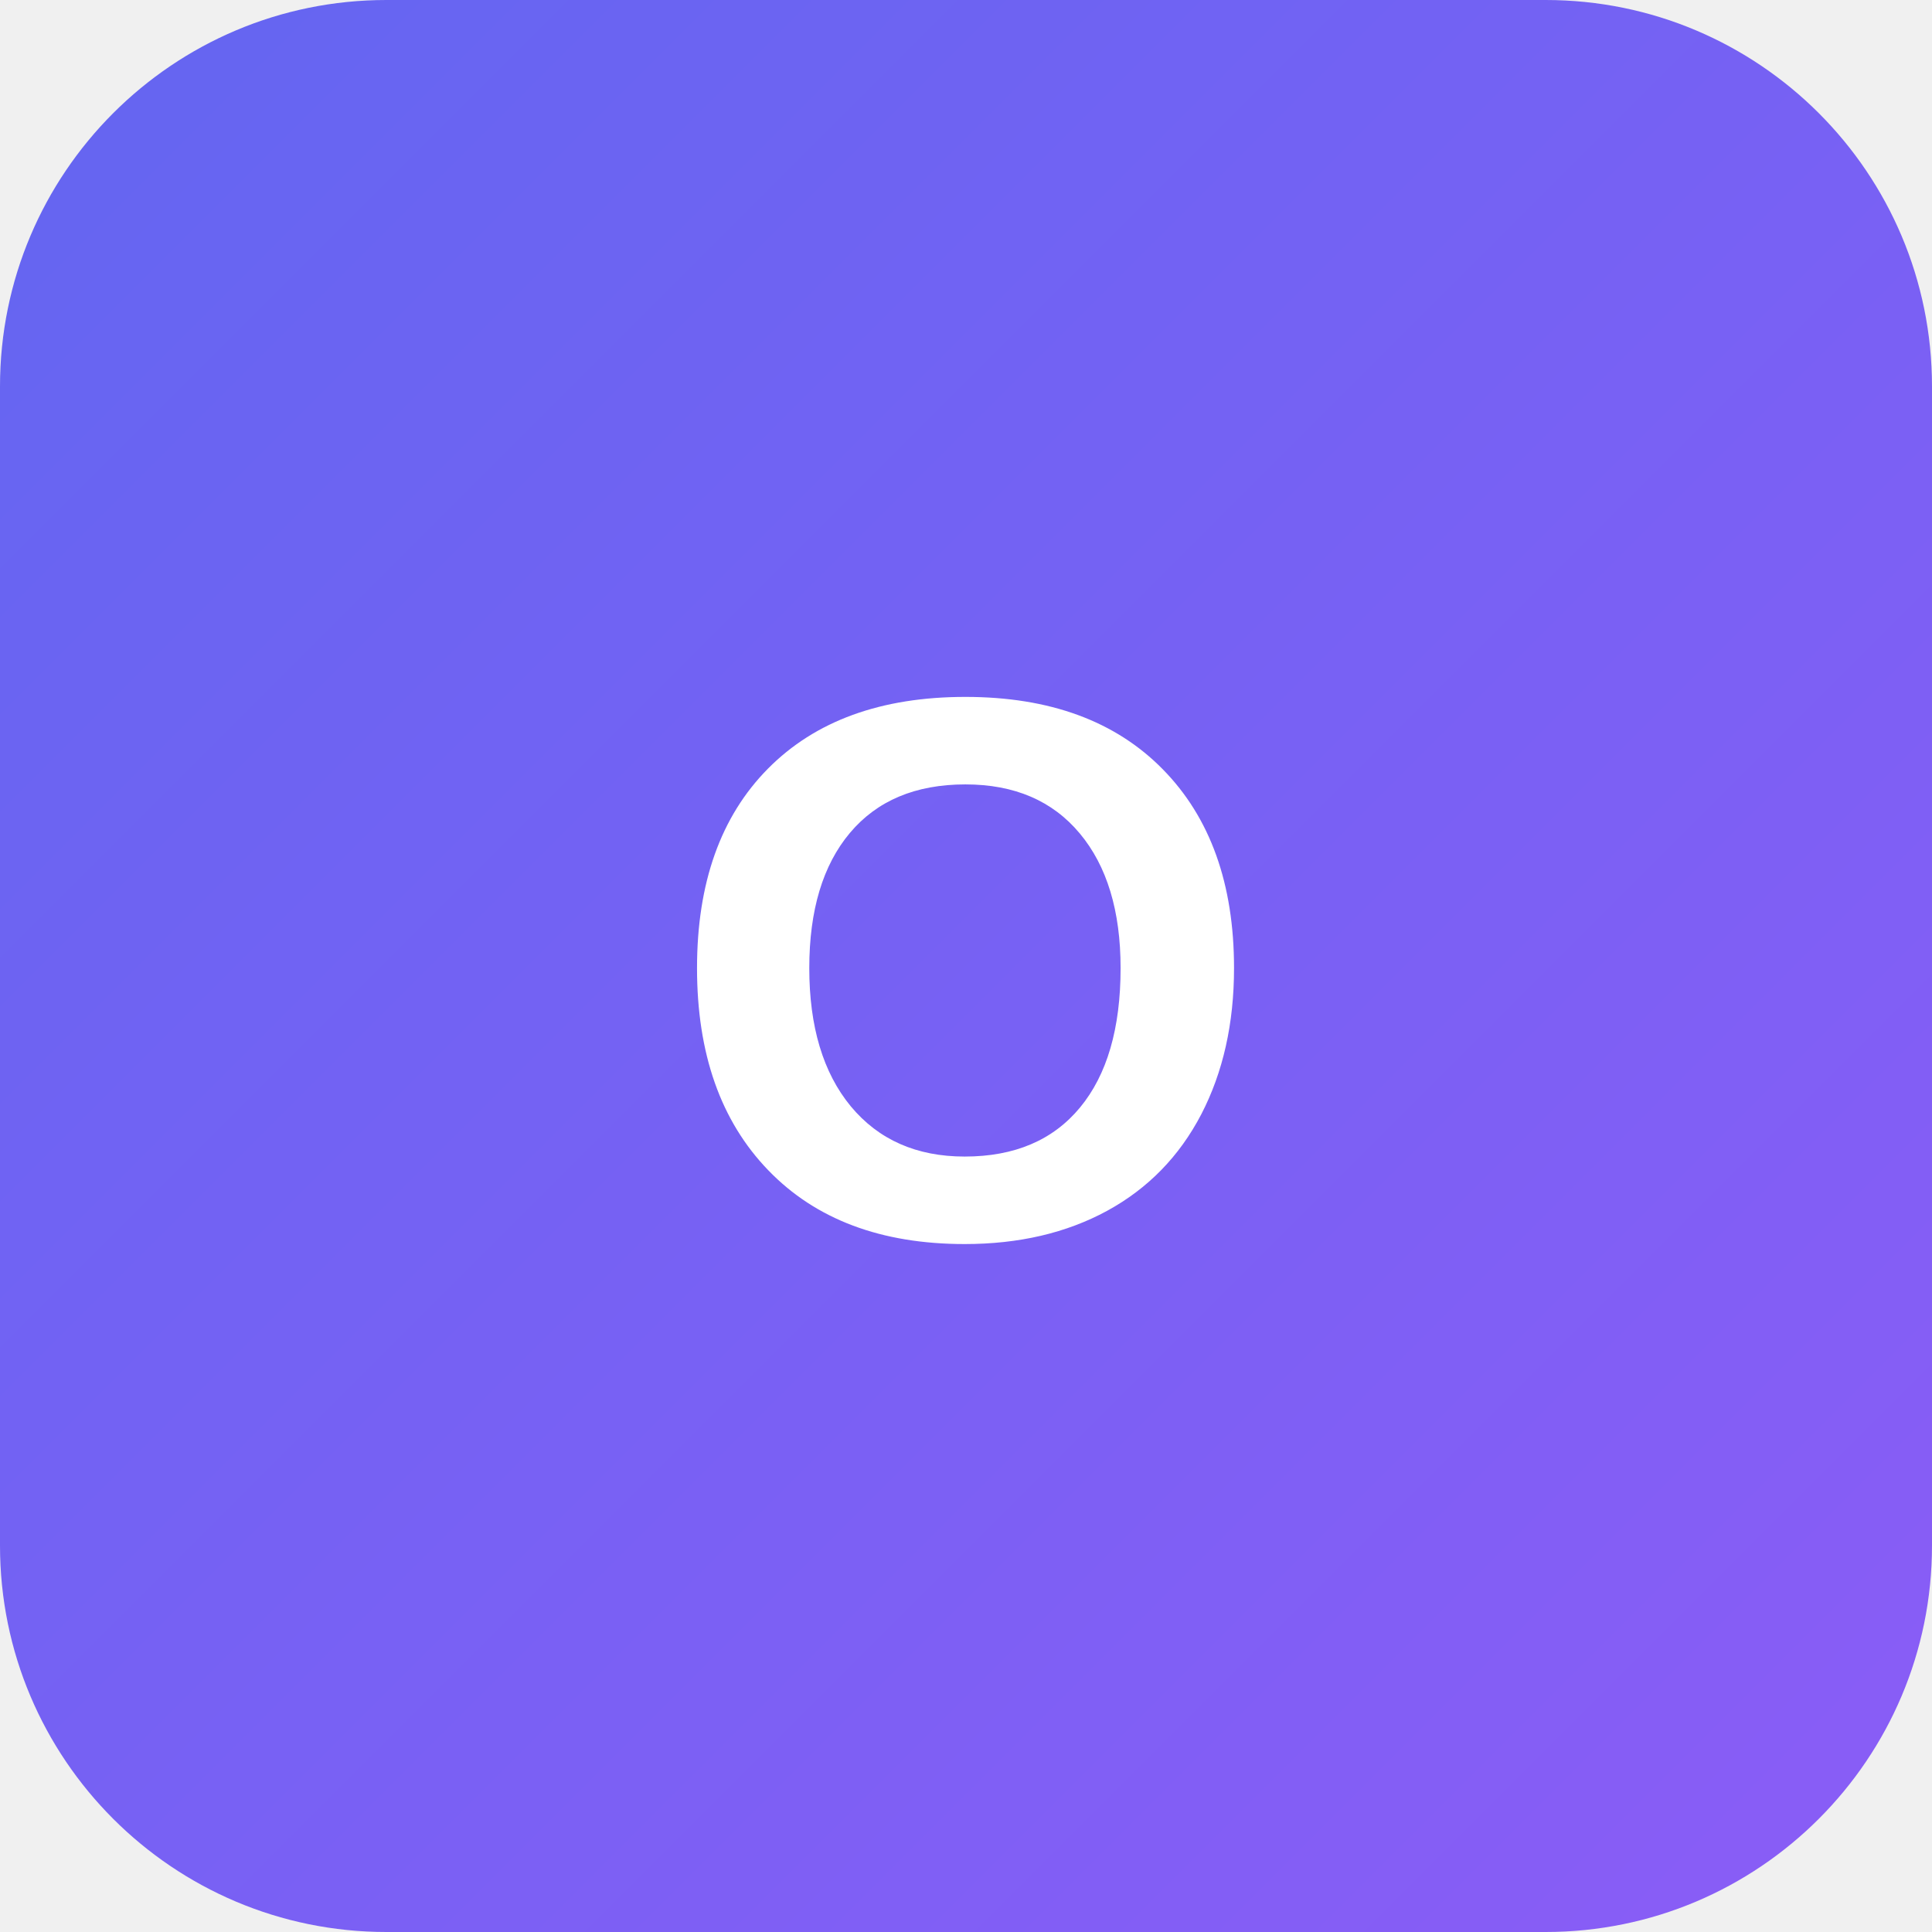
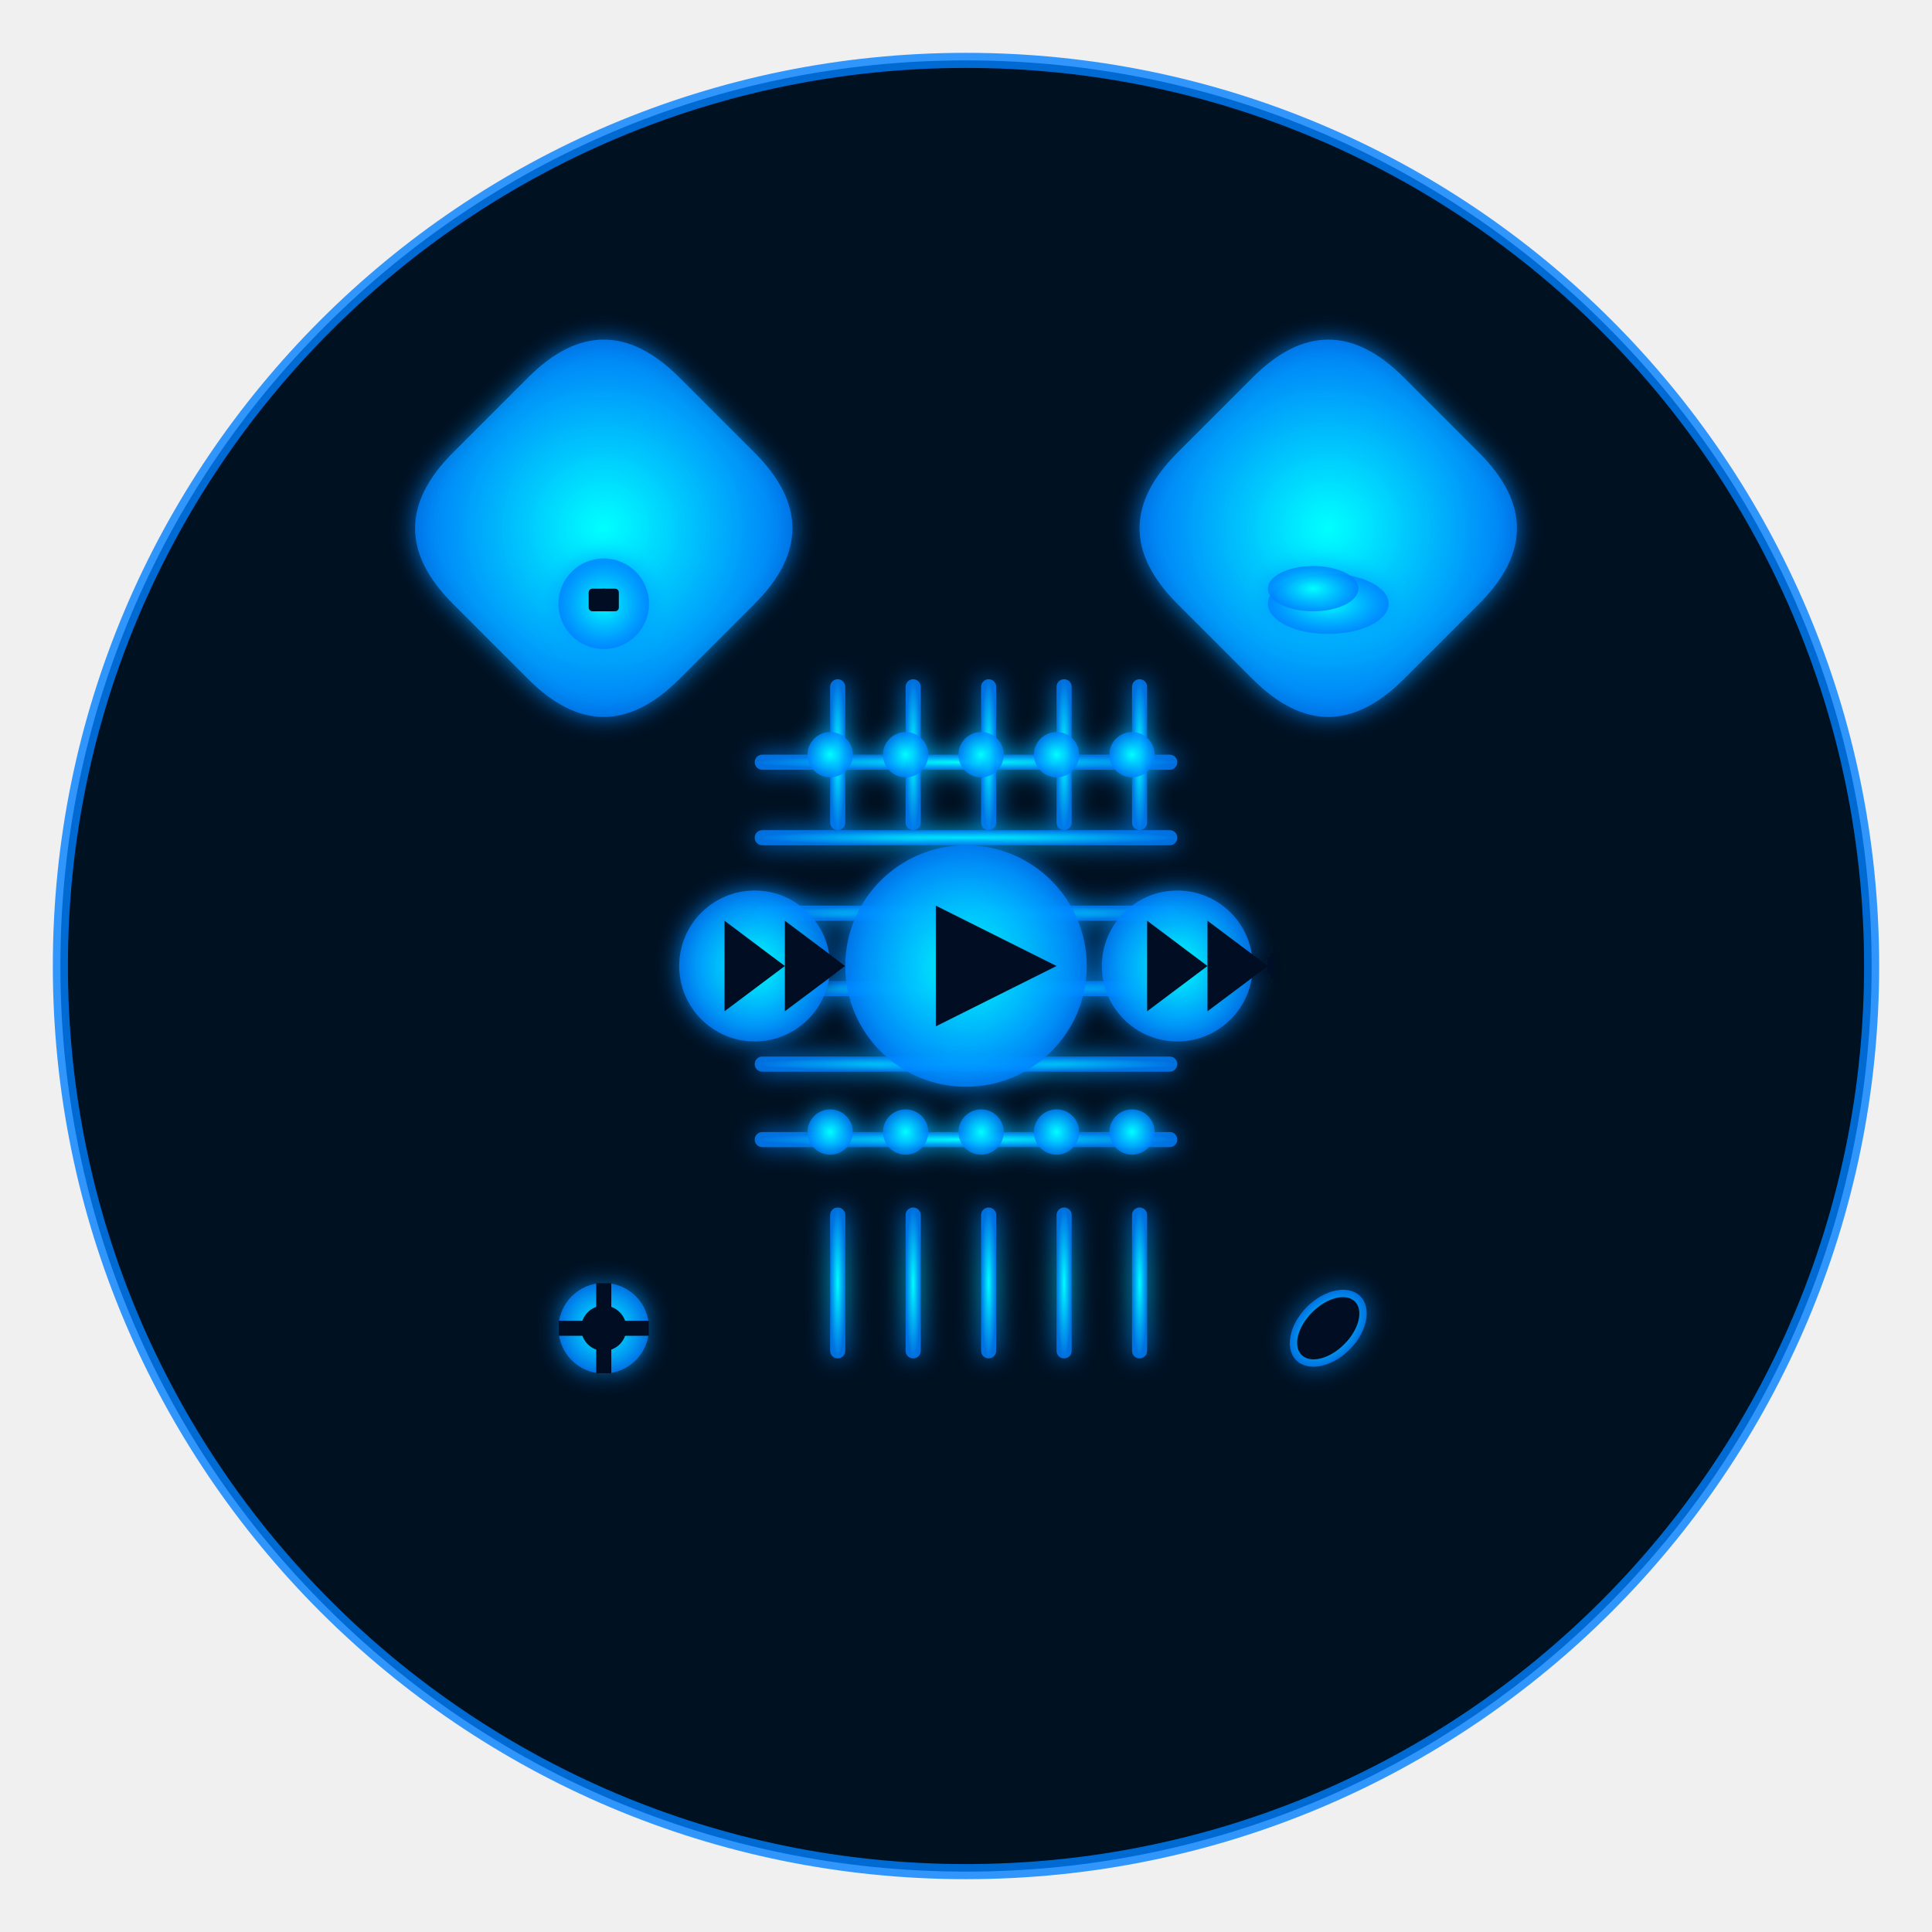
- <svg xmlns="http://www.w3.org/2000/svg" width="128" height="128" viewBox="0 0 128 128">
+ <svg xmlns="http://www.w3.org/2000/svg" width="128" height="128" viewBox="0 0 512 512">
  <defs>
-     <linearGradient id="grad" x1="0%" y1="0%" x2="100%" y2="100%">
-       <stop offset="0%" style="stop-color:#6366f1;stop-opacity:1" />
-       <stop offset="100%" style="stop-color:#8b5cf6;stop-opacity:1" />
-     </linearGradient>
+     <radialGradient id="glow" cx="50%" cy="50%" r="50%">
+       <stop offset="0%" style="stop-color:#00ffff;stop-opacity:1" />
+       <stop offset="100%" style="stop-color:#0080ff;stop-opacity:0.8" />
+     </radialGradient>
+     <filter id="glow-effect">
+       <feGaussianBlur stdDeviation="3" result="coloredBlur" />
+       <feMerge>
+         <feMergeNode in="coloredBlur" />
+         <feMergeNode in="SourceGraphic" />
+       </feMerge>
+     </filter>
  </defs>
-   <rect width="128" height="128" rx="25.6" fill="url(#grad)" />
-   <text x="50%" y="50%" font-family="Arial, sans-serif" font-size="51.2" font-weight="bold" text-anchor="middle" dy="0.35em" fill="white">O</text>
+   <circle cx="256" cy="256" r="240" fill="#001122" stroke="url(#glow)" stroke-width="4" />
+   <path d="M 120 120 Q 100 140 120 160 L 140 180 Q 160 200 180 180 L 200 160 Q 220 140 200 120 L 180 100 Q 160 80 140 100 Z" fill="url(#glow)" filter="url(#glow-effect)" />
+   <path d="M 392 120 Q 412 140 392 160 L 372 180 Q 352 200 332 180 L 312 160 Q 292 140 312 120 L 332 100 Q 352 80 372 100 Z" fill="url(#glow)" filter="url(#glow-effect)" />
+   <g fill="url(#glow)" filter="url(#glow-effect)">
+     <rect x="200" y="200" width="112" height="4" rx="2" />
+     <rect x="200" y="220" width="112" height="4" rx="2" />
+     <rect x="200" y="240" width="112" height="4" rx="2" />
+     <rect x="200" y="260" width="112" height="4" rx="2" />
+     <rect x="200" y="280" width="112" height="4" rx="2" />
+     <rect x="200" y="300" width="112" height="4" rx="2" />
+     <rect x="220" y="180" width="4" height="40" rx="2" />
+     <rect x="240" y="180" width="4" height="40" rx="2" />
+     <rect x="260" y="180" width="4" height="40" rx="2" />
+     <rect x="280" y="180" width="4" height="40" rx="2" />
+     <rect x="300" y="180" width="4" height="40" rx="2" />
+     <rect x="220" y="320" width="4" height="40" rx="2" />
+     <rect x="240" y="320" width="4" height="40" rx="2" />
+     <rect x="260" y="320" width="4" height="40" rx="2" />
+     <rect x="280" y="320" width="4" height="40" rx="2" />
+     <rect x="300" y="320" width="4" height="40" rx="2" />
+     <circle cx="220" cy="200" r="6" />
+     <circle cx="240" cy="200" r="6" />
+     <circle cx="260" cy="200" r="6" />
+     <circle cx="280" cy="200" r="6" />
+     <circle cx="300" cy="200" r="6" />
+     <circle cx="220" cy="300" r="6" />
+     <circle cx="240" cy="300" r="6" />
+     <circle cx="260" cy="300" r="6" />
+     <circle cx="280" cy="300" r="6" />
+     <circle cx="300" cy="300" r="6" />
+   </g>
+   <g fill="url(#glow)" filter="url(#glow-effect)">
+     <circle cx="256" cy="256" r="32" />
+     <polygon points="248,240 248,272 280,256" fill="#001122" />
+     <circle cx="200" cy="256" r="20" />
+     <polygon points="192,244 192,268 208,256" fill="#001122" />
+     <polygon points="208,244 208,268 224,256" fill="#001122" />
+     <circle cx="312" cy="256" r="20" />
+     <polygon points="304,244 304,268 320,256" fill="#001122" />
+     <polygon points="320,244 320,268 336,256" fill="#001122" />
+   </g>
+   <g fill="url(#glow)" filter="url(#glow-effect)">
+     <circle cx="160" cy="160" r="12" />
+     <rect x="156" y="156" width="8" height="6" rx="1" fill="#001122" />
+     <circle cx="160" cy="158" r="2" fill="#001122" />
+     <ellipse cx="352" cy="160" rx="16" ry="8" />
+     <ellipse cx="348" cy="156" rx="12" ry="6" />
+     <circle cx="160" cy="352" r="12" />
+     <circle cx="160" cy="352" r="6" fill="#001122" />
+     <rect x="158" y="340" width="4" height="8" fill="#001122" />
+     <rect x="158" y="356" width="4" height="8" fill="#001122" />
+     <rect x="148" y="350" width="8" height="4" fill="#001122" />
+     <rect x="164" y="350" width="8" height="4" fill="#001122" />
+     <ellipse cx="352" cy="352" rx="8" ry="12" transform="rotate(45 352 352)" />
+     <ellipse cx="352" cy="352" rx="6" ry="10" transform="rotate(45 352 352)" fill="#001122" />
+   </g>
</svg>
